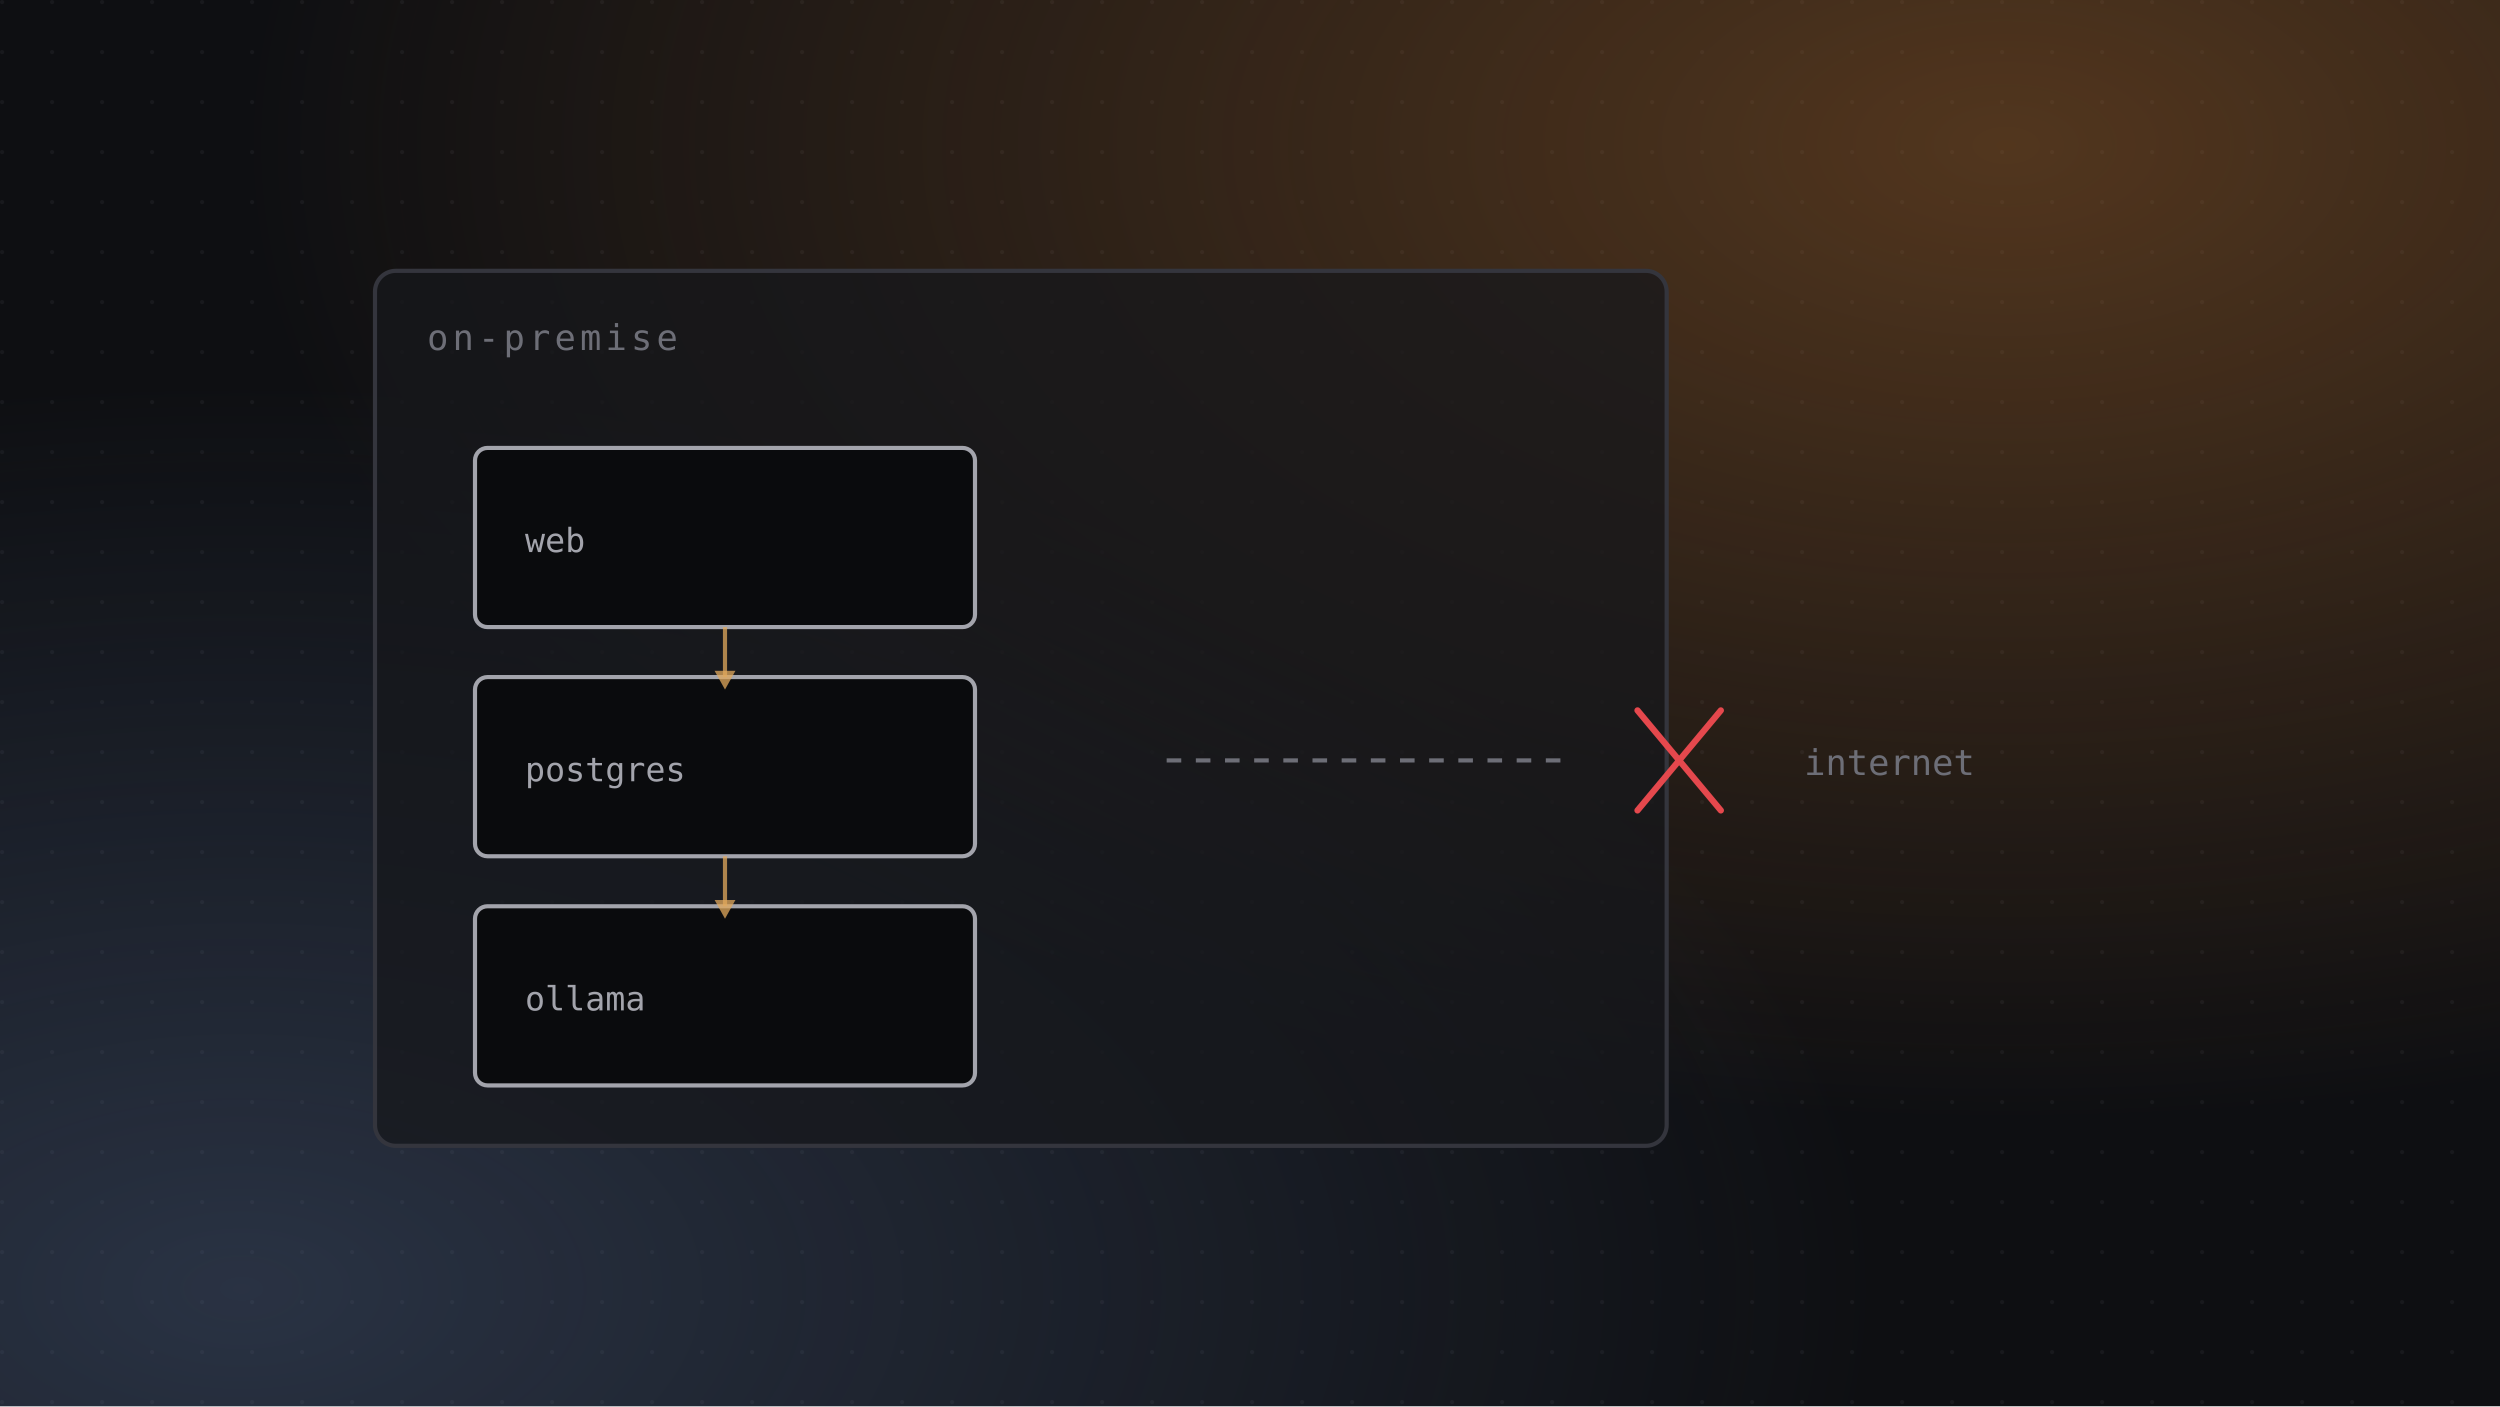
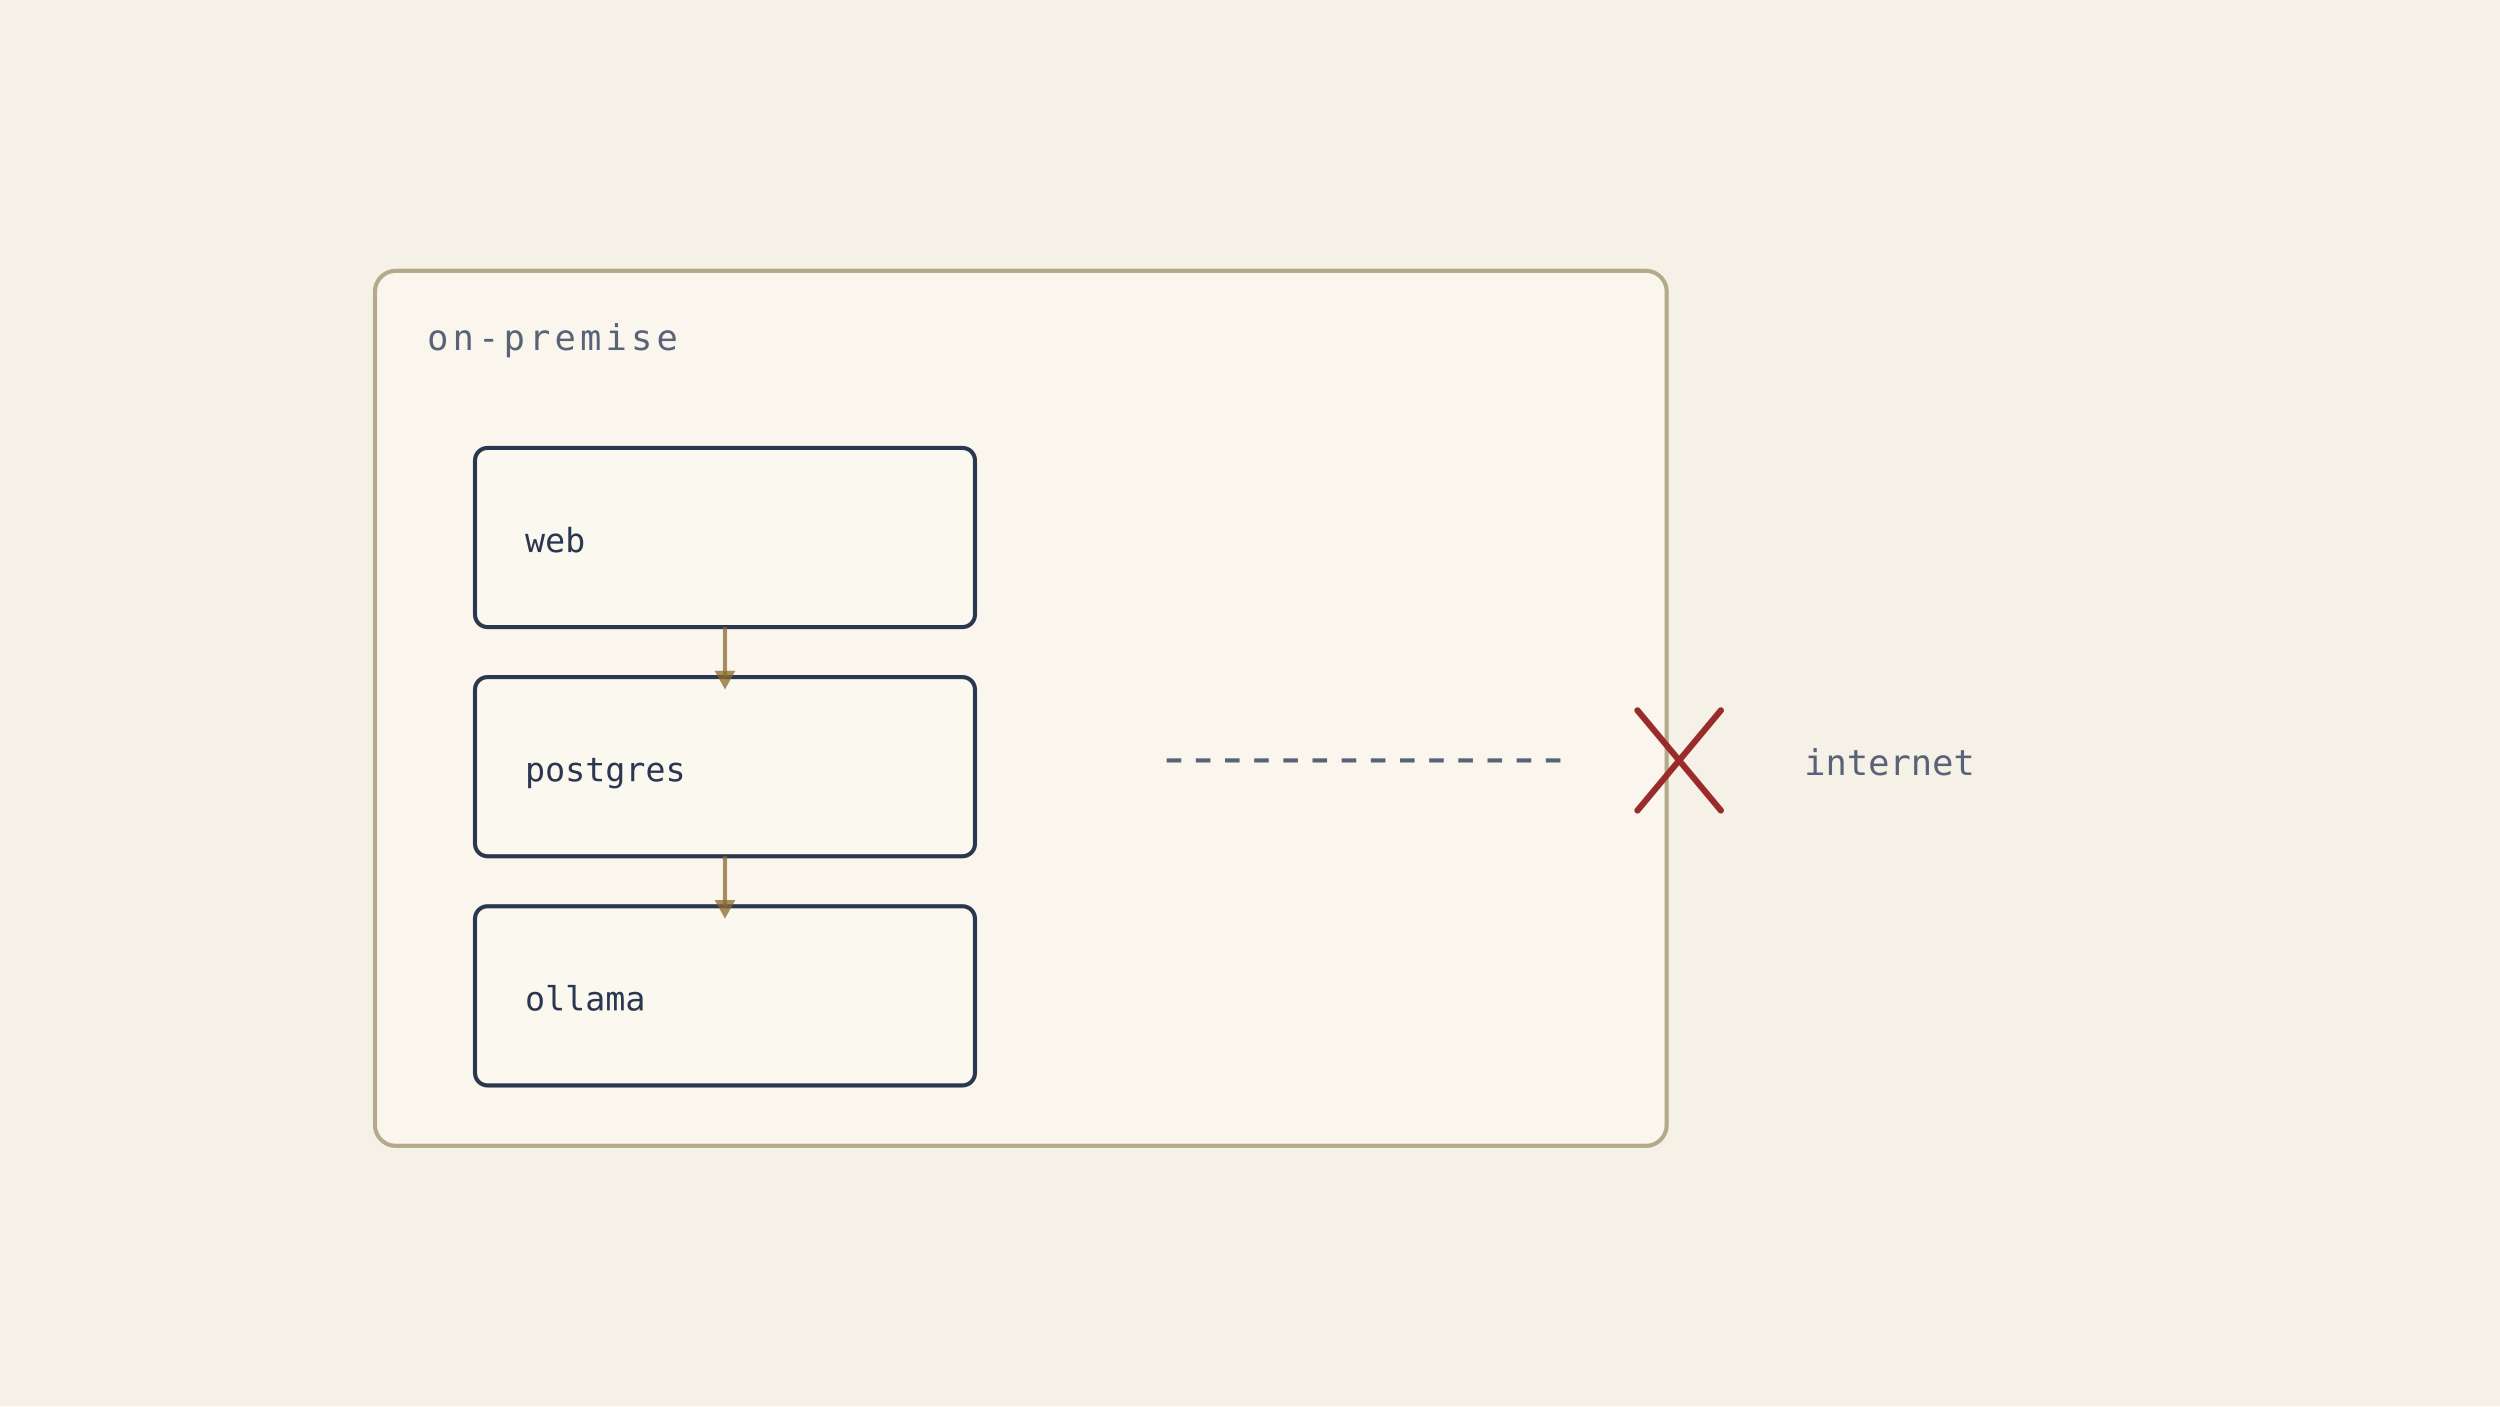
<svg xmlns="http://www.w3.org/2000/svg" viewBox="0 0 1200 675" width="1200" height="675" role="img" aria-label="Three stacked containers inside a closed boundary, with one arrow blocked at the edge">
-   <defs>
-     <radialGradient id="opGlowA" cx="80%" cy="10%" r="70%">
-       <stop offset="0%" stop-color="#b06c2e" stop-opacity="0.42" />
-       <stop offset="100%" stop-color="#b06c2e" stop-opacity="0" />
-     </radialGradient>
-     <radialGradient id="opGlowB" cx="10%" cy="92%" r="65%">
-       <stop offset="0%" stop-color="#566c94" stop-opacity="0.38" />
-       <stop offset="100%" stop-color="#566c94" stop-opacity="0" />
-     </radialGradient>
-     <pattern id="opDots" width="24" height="24" patternUnits="userSpaceOnUse">
-       <circle cx="1" cy="1" r="1" fill="#f4f4f6" opacity="0.05" />
-     </pattern>
-   </defs>
-   <rect width="1200" height="675" fill="#0e0f12" />
-   <rect width="1200" height="675" fill="url(#opDots)" />
-   <rect width="1200" height="675" fill="url(#opGlowA)" />
-   <rect width="1200" height="675" fill="url(#opGlowB)" />
-   <rect x="180" y="130" width="620" height="420" rx="10" fill="#16171b" fill-opacity="0.75" stroke="#34353d" stroke-width="2" />
-   <text x="205" y="168" font-family="ui-monospace, Menlo, monospace" font-size="17" fill="#6d6e77" letter-spacing="2">on-premise</text>
-   <g stroke="#a3a4ac" stroke-width="2" fill="none">
-     <rect x="228" y="215" width="240" height="86" rx="6" fill="#0a0b0d" />
-     <rect x="228" y="325" width="240" height="86" rx="6" fill="#0a0b0d" />
-     <rect x="228" y="435" width="240" height="86" rx="6" fill="#0a0b0d" />
+   <rect width="1200" height="675" fill="#f6f1e6" />
+   <rect x="180" y="130" width="620" height="420" rx="10" fill="#fbf8f0" fill-opacity="0.75" stroke="#b5a98b" stroke-width="2" />
+   <text x="205" y="168" font-family="ui-monospace, Menlo, monospace" font-size="17" fill="#596378" letter-spacing="2">on-premise</text>
+   <g stroke="#2b3750" stroke-width="2" fill="none">
+     <rect x="228" y="215" width="240" height="86" rx="6" fill="#fbf8f0" />
+     <rect x="228" y="325" width="240" height="86" rx="6" fill="#fbf8f0" />
+     <rect x="228" y="435" width="240" height="86" rx="6" fill="#fbf8f0" />
  </g>
-   <g font-family="ui-monospace, Menlo, monospace" font-size="16" fill="#a3a4ac">
+   <g font-family="ui-monospace, Menlo, monospace" font-size="16" fill="#2b3750">
    <text x="252" y="265">web</text>
    <text x="252" y="375">postgres</text>
    <text x="252" y="485">ollama</text>
  </g>
-   <g stroke="#e0a85c" stroke-width="2" opacity="0.75">
+   <g stroke="#8a6a2c" stroke-width="2" opacity="0.75">
    <path d="M348 301v24" />
    <path d="M348 411v24" />
  </g>
-   <g fill="#e0a85c" opacity="0.75">
+   <g fill="#8a6a2c" opacity="0.75">
    <path d="M348 331l-5-9h10z" />
    <path d="M348 441l-5-9h10z" />
  </g>
-   <g stroke="#6d6e77" stroke-width="2" stroke-dasharray="7 7">
+   <g stroke="#596378" stroke-width="2" stroke-dasharray="7 7">
    <path d="M560 365h190" />
  </g>
-   <g stroke="#e5484d" stroke-width="3" stroke-linecap="round">
+   <g stroke="#9a2b2b" stroke-width="3" stroke-linecap="round">
    <path d="M786 341l40 48M826 341l-40 48" />
  </g>
-   <text x="866" y="372" font-family="ui-monospace, Menlo, monospace" font-size="17" fill="#6d6e77">internet</text>
+   <text x="866" y="372" font-family="ui-monospace, Menlo, monospace" font-size="17" fill="#596378">internet</text>
</svg>
